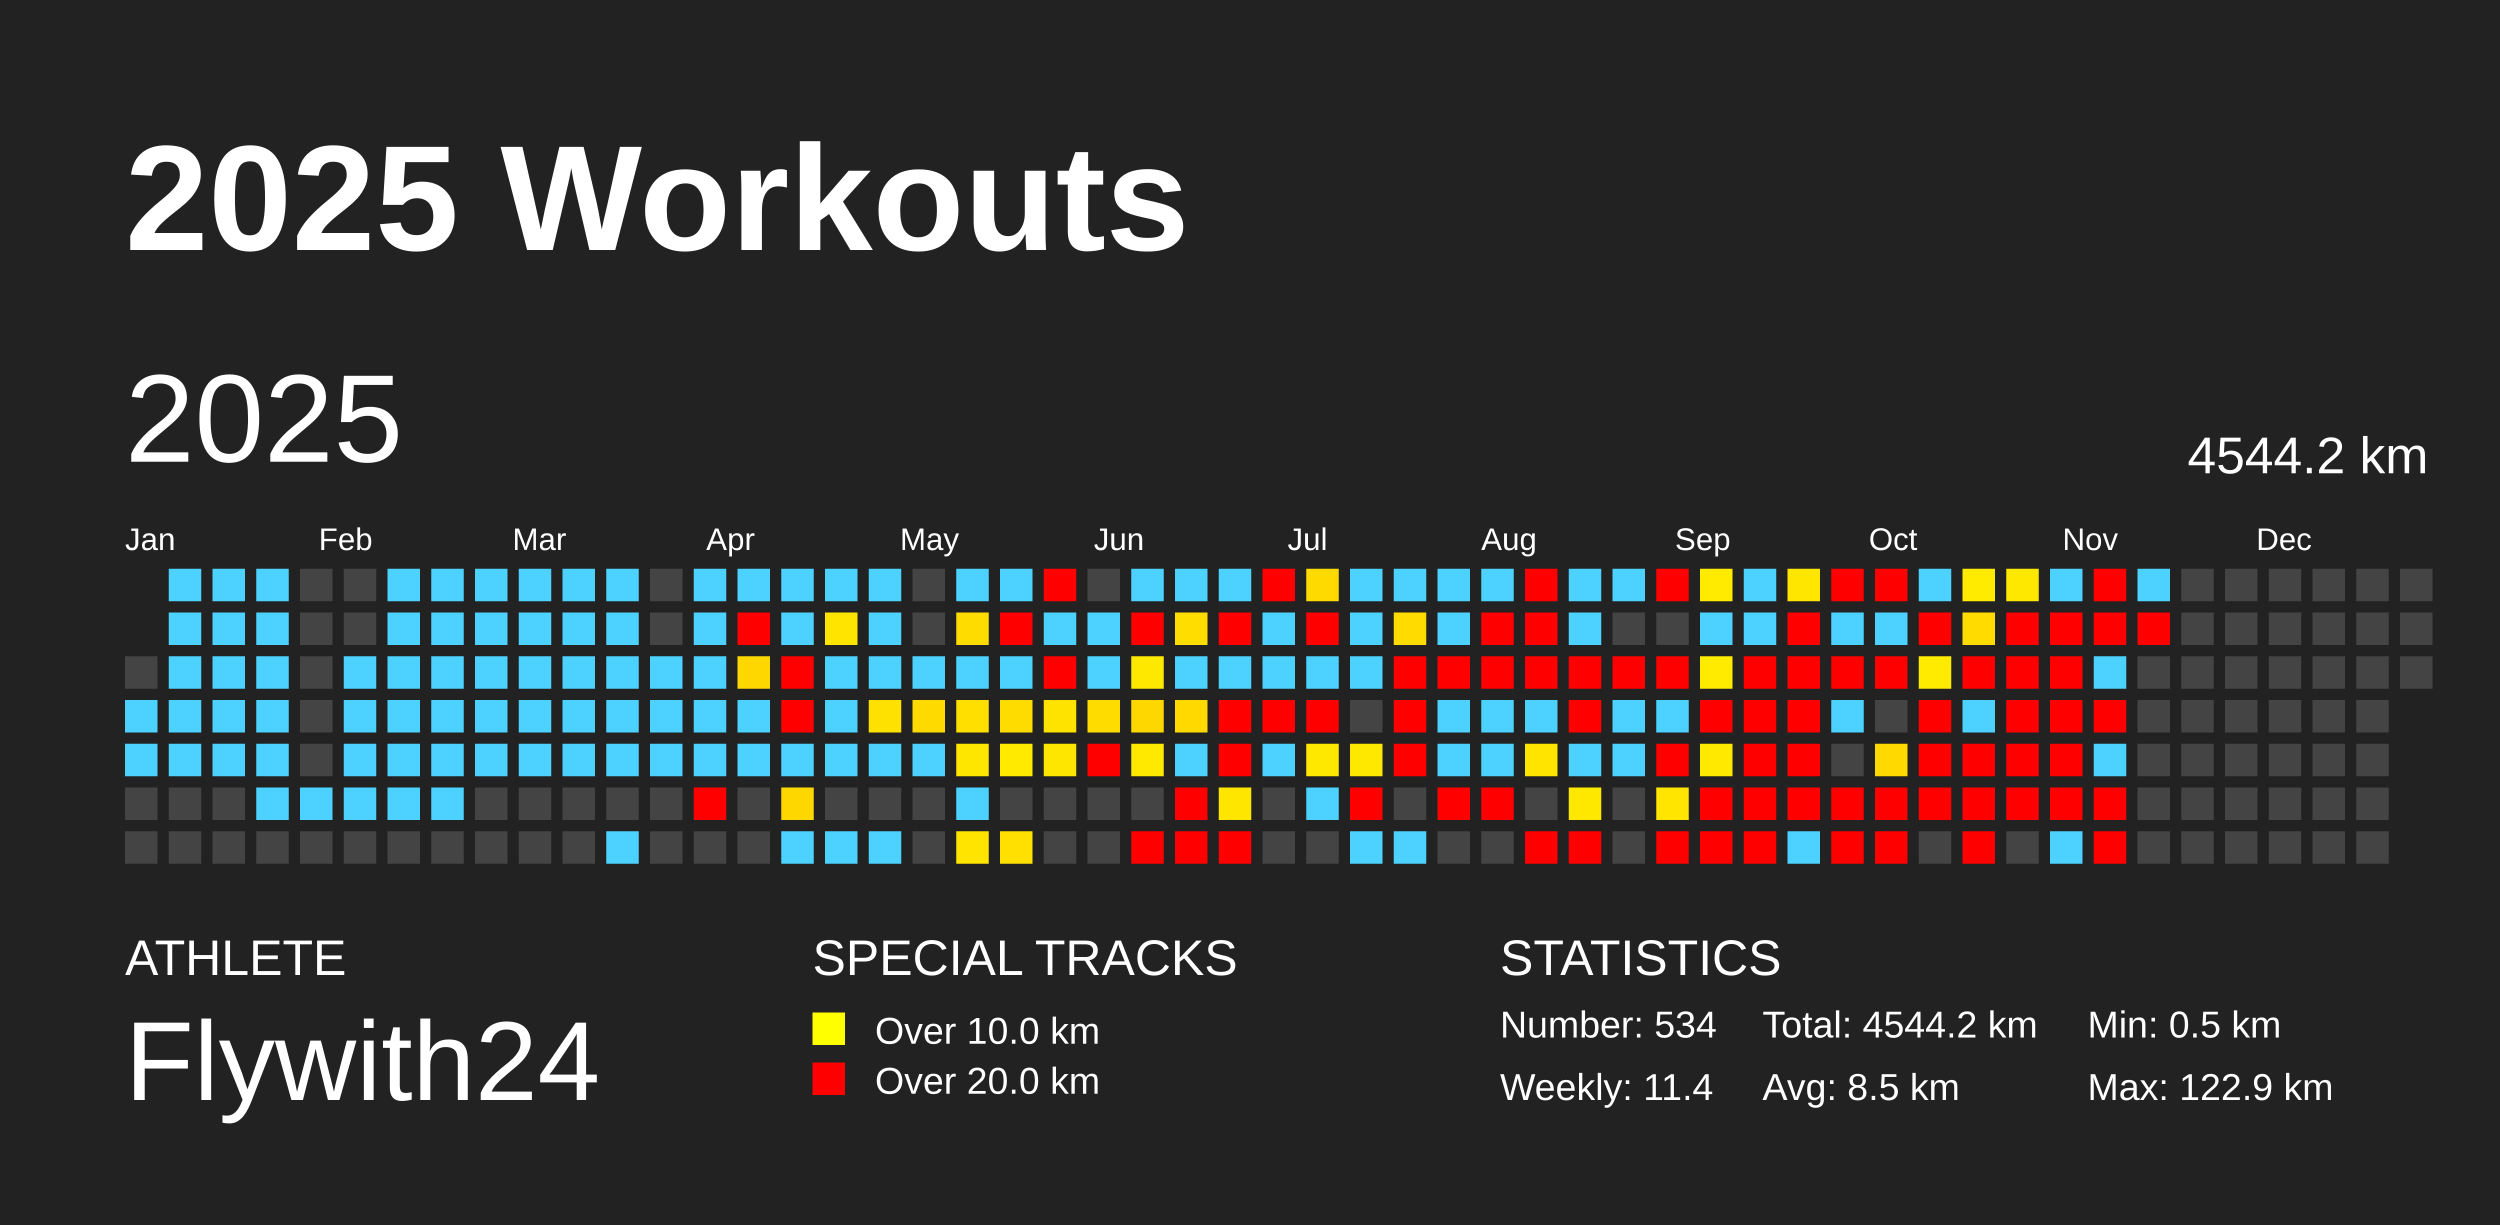
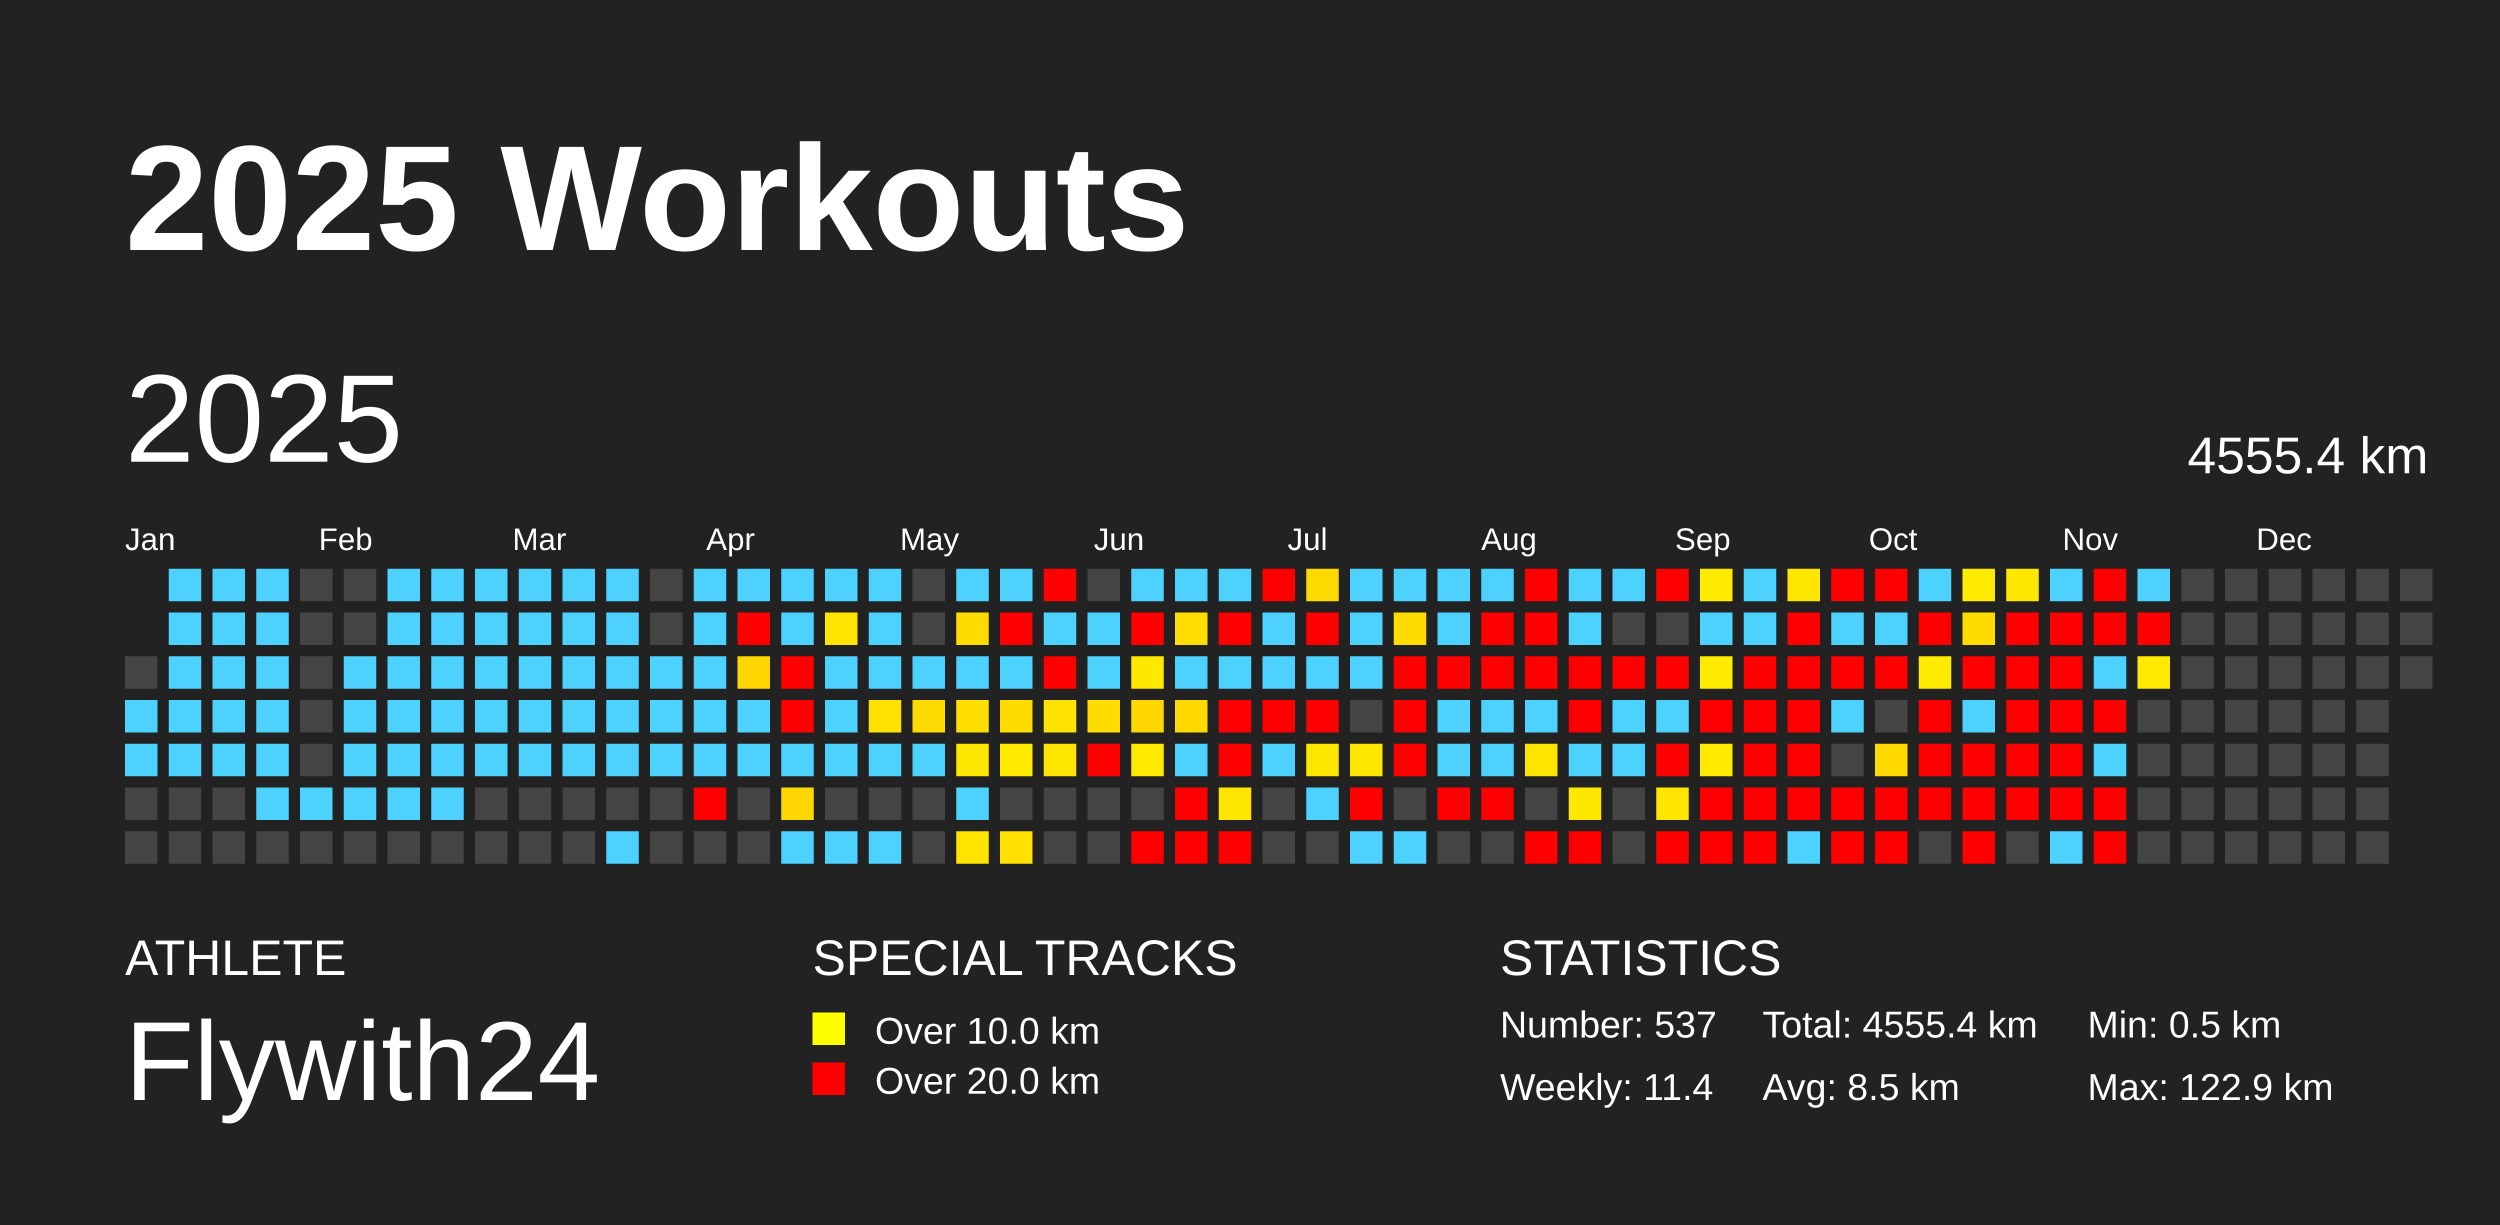
<svg xmlns="http://www.w3.org/2000/svg" baseProfile="full" height="98mm" version="1.1" viewBox="0,0,200,98" width="200mm">
  <defs />
  <rect fill="#222222" height="98" width="200" x="0" y="0" />
  <text fill="#FFFFFF" style="font-size:12px; font-family:Arial; font-weight:bold;" x="10" y="20">2025 Workouts</text>
  <text fill="#FFFFFF" style="font-size:4px; font-family:Arial" x="10" y="78">ATHLETE</text>
  <text fill="#FFFFFF" style="font-size:9px; font-family:Arial" x="10" y="88">Flywith24</text>
  <text fill="#FFFFFF" style="font-size:4px; font-family:Arial" x="65" y="78">SPECIAL TRACKS</text>
  <rect fill="yellow" height="2.6" width="2.6" x="65" y="81" />
  <text fill="#FFFFFF" style="font-size:3px; font-family:Arial" x="70" y="83.5">Over 10.0 km</text>
  <rect fill="red" height="2.6" width="2.6" x="65" y="85" />
  <text fill="#FFFFFF" style="font-size:3px; font-family:Arial" x="70" y="87.5">Over 20.0 km</text>
  <text fill="#FFFFFF" style="font-size:4px; font-family:Arial" x="120" y="78">STATISTICS</text>
-   <text fill="#FFFFFF" style="font-size:3px; font-family:Arial" x="120" y="83">Number: 534</text>
+   <text fill="#FFFFFF" style="font-size:3px; font-family:Arial" x="120" y="83">Number: 537</text>
  <text fill="#FFFFFF" style="font-size:3px; font-family:Arial" x="120" y="88">Weekly: 11.4</text>
-   <text fill="#FFFFFF" style="font-size:3px; font-family:Arial" x="141" y="83">Total: 4544.2 km</text>
+   <text fill="#FFFFFF" style="font-size:3px; font-family:Arial" x="141" y="83">Total: 4555.4 km</text>
  <text fill="#FFFFFF" style="font-size:3px; font-family:Arial" x="141" y="88">Avg: 8.5 km</text>
  <text fill="#FFFFFF" style="font-size:3px; font-family:Arial" x="167" y="83">Min: 0.5 km</text>
  <text fill="#FFFFFF" style="font-size:3px; font-family:Arial" x="167" y="88">Max: 122.9 km</text>
  <text dominant-baseline="hanging" fill="#FFFFFF" style="font-size:10.0px; font-family:Arial;" x="10" y="30">2025</text>
-   <text dominant-baseline="hanging" fill="#FFFFFF" style="font-size:4.125px; font-family:Arial;" x="175" y="35">4544.2 km</text>
+   <text dominant-baseline="hanging" fill="#FFFFFF" style="font-size:4.125px; font-family:Arial;" x="175" y="35">4555.4 km</text>
  <text fill="#FFFFFF" style="font-size:2.5px; font-family:Arial" x="10.0" y="44">Jan</text>
  <text fill="#FFFFFF" style="font-size:2.5px; font-family:Arial" x="25.5" y="44">Feb</text>
  <text fill="#FFFFFF" style="font-size:2.5px; font-family:Arial" x="41.0" y="44">Mar</text>
  <text fill="#FFFFFF" style="font-size:2.5px; font-family:Arial" x="56.5" y="44">Apr</text>
  <text fill="#FFFFFF" style="font-size:2.5px; font-family:Arial" x="72.0" y="44">May</text>
  <text fill="#FFFFFF" style="font-size:2.5px; font-family:Arial" x="87.5" y="44">Jun</text>
  <text fill="#FFFFFF" style="font-size:2.5px; font-family:Arial" x="103.0" y="44">Jul</text>
  <text fill="#FFFFFF" style="font-size:2.5px; font-family:Arial" x="118.5" y="44">Aug</text>
  <text fill="#FFFFFF" style="font-size:2.5px; font-family:Arial" x="134.0" y="44">Sep</text>
  <text fill="#FFFFFF" style="font-size:2.5px; font-family:Arial" x="149.5" y="44">Oct</text>
  <text fill="#FFFFFF" style="font-size:2.5px; font-family:Arial" x="165.0" y="44">Nov</text>
  <text fill="#FFFFFF" style="font-size:2.5px; font-family:Arial" x="180.5" y="44">Dec</text>
  <rect fill="#444444" height="2.6" width="2.6" x="10.0" y="52.5" />
  <rect fill="#4dd2ff" height="2.6" width="2.6" x="10.0" y="56.0" />
  <rect fill="#4dd2ff" height="2.6" width="2.6" x="10.0" y="59.5" />
  <rect fill="#444444" height="2.6" width="2.6" x="10.0" y="63.0" />
  <rect fill="#444444" height="2.6" width="2.6" x="10.0" y="66.5" />
  <rect fill="#4dd2ff" height="2.6" width="2.6" x="13.5" y="45.5" />
  <rect fill="#4dd2ff" height="2.6" width="2.6" x="13.5" y="49.0" />
  <rect fill="#4dd2ff" height="2.6" width="2.6" x="13.5" y="52.5" />
  <rect fill="#4dd2ff" height="2.6" width="2.6" x="13.5" y="56.0" />
  <rect fill="#4dd2ff" height="2.6" width="2.6" x="13.5" y="59.5" />
  <rect fill="#444444" height="2.6" width="2.6" x="13.5" y="63.0" />
  <rect fill="#444444" height="2.6" width="2.6" x="13.5" y="66.5" />
  <rect fill="#4dd2ff" height="2.6" width="2.6" x="17.0" y="45.5" />
  <rect fill="#4dd2ff" height="2.6" width="2.6" x="17.0" y="49.0" />
  <rect fill="#4dd2ff" height="2.6" width="2.6" x="17.0" y="52.5" />
  <rect fill="#4dd2ff" height="2.6" width="2.6" x="17.0" y="56.0" />
  <rect fill="#4dd2ff" height="2.6" width="2.6" x="17.0" y="59.5" />
  <rect fill="#444444" height="2.6" width="2.6" x="17.0" y="63.0" />
  <rect fill="#444444" height="2.6" width="2.6" x="17.0" y="66.5" />
  <rect fill="#4dd2ff" height="2.6" width="2.6" x="20.5" y="45.5" />
  <rect fill="#4dd2ff" height="2.6" width="2.6" x="20.5" y="49.0" />
  <rect fill="#4dd2ff" height="2.6" width="2.6" x="20.5" y="52.5" />
  <rect fill="#4dd2ff" height="2.6" width="2.6" x="20.5" y="56.0" />
  <rect fill="#4dd2ff" height="2.6" width="2.6" x="20.5" y="59.5" />
  <rect fill="#4dd2ff" height="2.6" width="2.6" x="20.5" y="63.0" />
  <rect fill="#444444" height="2.6" width="2.6" x="20.5" y="66.5" />
  <rect fill="#444444" height="2.6" width="2.6" x="24.0" y="45.5" />
  <rect fill="#444444" height="2.6" width="2.6" x="24.0" y="49.0" />
  <rect fill="#444444" height="2.6" width="2.6" x="24.0" y="52.5" />
  <rect fill="#444444" height="2.6" width="2.6" x="24.0" y="56.0" />
  <rect fill="#444444" height="2.6" width="2.6" x="24.0" y="59.5" />
  <rect fill="#4dd2ff" height="2.6" width="2.6" x="24.0" y="63.0" />
  <rect fill="#444444" height="2.6" width="2.6" x="24.0" y="66.5" />
  <rect fill="#444444" height="2.6" width="2.6" x="27.5" y="45.5" />
  <rect fill="#444444" height="2.6" width="2.6" x="27.5" y="49.0" />
  <rect fill="#4dd2ff" height="2.6" width="2.6" x="27.5" y="52.5" />
  <rect fill="#4dd2ff" height="2.6" width="2.6" x="27.5" y="56.0" />
  <rect fill="#4dd2ff" height="2.6" width="2.6" x="27.5" y="59.5" />
  <rect fill="#4dd2ff" height="2.6" width="2.6" x="27.5" y="63.0" />
  <rect fill="#444444" height="2.6" width="2.6" x="27.5" y="66.5" />
  <rect fill="#4dd2ff" height="2.6" width="2.6" x="31.0" y="45.5" />
  <rect fill="#4dd2ff" height="2.6" width="2.6" x="31.0" y="49.0" />
  <rect fill="#4dd2ff" height="2.6" width="2.6" x="31.0" y="52.5" />
  <rect fill="#4dd2ff" height="2.6" width="2.6" x="31.0" y="56.0" />
  <rect fill="#4dd2ff" height="2.6" width="2.6" x="31.0" y="59.5" />
  <rect fill="#4dd2ff" height="2.6" width="2.6" x="31.0" y="63.0" />
  <rect fill="#444444" height="2.6" width="2.6" x="31.0" y="66.5" />
  <rect fill="#4dd2ff" height="2.6" width="2.6" x="34.5" y="45.5" />
  <rect fill="#4dd2ff" height="2.6" width="2.6" x="34.5" y="49.0" />
  <rect fill="#4dd2ff" height="2.6" width="2.6" x="34.5" y="52.5" />
  <rect fill="#4dd2ff" height="2.6" width="2.6" x="34.5" y="56.0" />
  <rect fill="#4dd2ff" height="2.6" width="2.6" x="34.5" y="59.5" />
  <rect fill="#4dd2ff" height="2.6" width="2.6" x="34.5" y="63.0" />
  <rect fill="#444444" height="2.6" width="2.6" x="34.5" y="66.5" />
  <rect fill="#4dd2ff" height="2.6" width="2.6" x="38.0" y="45.5" />
  <rect fill="#4dd2ff" height="2.6" width="2.6" x="38.0" y="49.0" />
  <rect fill="#4dd2ff" height="2.6" width="2.6" x="38.0" y="52.5" />
  <rect fill="#4dd2ff" height="2.6" width="2.6" x="38.0" y="56.0" />
  <rect fill="#4dd2ff" height="2.6" width="2.6" x="38.0" y="59.5" />
  <rect fill="#444444" height="2.6" width="2.6" x="38.0" y="63.0" />
  <rect fill="#444444" height="2.6" width="2.6" x="38.0" y="66.5" />
  <rect fill="#4dd2ff" height="2.6" width="2.6" x="41.5" y="45.5" />
  <rect fill="#4dd2ff" height="2.6" width="2.6" x="41.5" y="49.0" />
  <rect fill="#4dd2ff" height="2.6" width="2.6" x="41.5" y="52.5" />
  <rect fill="#4dd2ff" height="2.6" width="2.6" x="41.5" y="56.0" />
  <rect fill="#4dd2ff" height="2.6" width="2.6" x="41.5" y="59.5" />
  <rect fill="#444444" height="2.6" width="2.6" x="41.5" y="63.0" />
  <rect fill="#444444" height="2.6" width="2.6" x="41.5" y="66.5" />
  <rect fill="#4dd2ff" height="2.6" width="2.6" x="45.0" y="45.5" />
  <rect fill="#4dd2ff" height="2.6" width="2.6" x="45.0" y="49.0" />
  <rect fill="#4dd2ff" height="2.6" width="2.6" x="45.0" y="52.5" />
  <rect fill="#4dd2ff" height="2.6" width="2.6" x="45.0" y="56.0" />
  <rect fill="#4dd2ff" height="2.6" width="2.6" x="45.0" y="59.5" />
  <rect fill="#444444" height="2.6" width="2.6" x="45.0" y="63.0" />
  <rect fill="#444444" height="2.6" width="2.6" x="45.0" y="66.5" />
  <rect fill="#4dd2ff" height="2.6" width="2.6" x="48.5" y="45.5" />
  <rect fill="#4dd2ff" height="2.6" width="2.6" x="48.5" y="49.0" />
  <rect fill="#4dd2ff" height="2.6" width="2.6" x="48.5" y="52.5" />
  <rect fill="#4dd2ff" height="2.6" width="2.6" x="48.5" y="56.0" />
  <rect fill="#4dd2ff" height="2.6" width="2.6" x="48.5" y="59.5" />
  <rect fill="#444444" height="2.6" width="2.6" x="48.5" y="63.0" />
  <rect fill="#4dd2ff" height="2.6" width="2.6" x="48.5" y="66.5" />
  <rect fill="#444444" height="2.6" width="2.6" x="52.0" y="45.5" />
  <rect fill="#444444" height="2.6" width="2.6" x="52.0" y="49.0" />
  <rect fill="#4dd2ff" height="2.6" width="2.6" x="52.0" y="52.5" />
  <rect fill="#4dd2ff" height="2.6" width="2.6" x="52.0" y="56.0" />
  <rect fill="#4dd2ff" height="2.6" width="2.6" x="52.0" y="59.5" />
  <rect fill="#444444" height="2.6" width="2.6" x="52.0" y="63.0" />
  <rect fill="#444444" height="2.6" width="2.6" x="52.0" y="66.5" />
  <rect fill="#4dd2ff" height="2.6" width="2.6" x="55.5" y="45.5" />
  <rect fill="#4dd2ff" height="2.6" width="2.6" x="55.5" y="49.0" />
  <rect fill="#4dd2ff" height="2.6" width="2.6" x="55.5" y="52.5" />
  <rect fill="#4dd2ff" height="2.6" width="2.6" x="55.5" y="56.0" />
  <rect fill="#4dd2ff" height="2.6" width="2.6" x="55.5" y="59.5" />
  <rect fill="red" height="2.6" width="2.6" x="55.5" y="63.0" />
  <rect fill="#444444" height="2.6" width="2.6" x="55.5" y="66.5" />
  <rect fill="#4dd2ff" height="2.6" width="2.6" x="59.0" y="45.5" />
  <rect fill="red" height="2.6" width="2.6" x="59.0" y="49.0" />
  <rect fill="#ffd700" height="2.6" width="2.6" x="59.0" y="52.5" />
  <rect fill="#4dd2ff" height="2.6" width="2.6" x="59.0" y="56.0" />
  <rect fill="#4dd2ff" height="2.6" width="2.6" x="59.0" y="59.5" />
  <rect fill="#444444" height="2.6" width="2.6" x="59.0" y="63.0" />
  <rect fill="#444444" height="2.6" width="2.6" x="59.0" y="66.5" />
  <rect fill="#4dd2ff" height="2.6" width="2.6" x="62.5" y="45.5" />
  <rect fill="#4dd2ff" height="2.6" width="2.6" x="62.5" y="49.0" />
  <rect fill="red" height="2.6" width="2.6" x="62.5" y="52.5" />
  <rect fill="red" height="2.6" width="2.6" x="62.5" y="56.0" />
  <rect fill="#4dd2ff" height="2.6" width="2.6" x="62.5" y="59.5" />
  <rect fill="#ffd700" height="2.6" width="2.6" x="62.5" y="63.0" />
  <rect fill="#4dd2ff" height="2.6" width="2.6" x="62.5" y="66.5" />
  <rect fill="#4dd2ff" height="2.6" width="2.6" x="66.0" y="45.5" />
  <rect fill="#ffe400" height="2.6" width="2.6" x="66.0" y="49.0" />
  <rect fill="#4dd2ff" height="2.6" width="2.6" x="66.0" y="52.5" />
  <rect fill="#4dd2ff" height="2.6" width="2.6" x="66.0" y="56.0" />
  <rect fill="#4dd2ff" height="2.6" width="2.6" x="66.0" y="59.5" />
  <rect fill="#444444" height="2.6" width="2.6" x="66.0" y="63.0" />
  <rect fill="#4dd2ff" height="2.6" width="2.6" x="66.0" y="66.5" />
  <rect fill="#4dd2ff" height="2.6" width="2.6" x="69.5" y="45.5" />
  <rect fill="#4dd2ff" height="2.6" width="2.6" x="69.5" y="49.0" />
  <rect fill="#4dd2ff" height="2.6" width="2.6" x="69.5" y="52.5" />
  <rect fill="#ffe100" height="2.6" width="2.6" x="69.5" y="56.0" />
  <rect fill="#4dd2ff" height="2.6" width="2.6" x="69.5" y="59.5" />
  <rect fill="#444444" height="2.6" width="2.6" x="69.5" y="63.0" />
  <rect fill="#4dd2ff" height="2.6" width="2.6" x="69.5" y="66.5" />
  <rect fill="#444444" height="2.6" width="2.6" x="73.0" y="45.5" />
  <rect fill="#444444" height="2.6" width="2.6" x="73.0" y="49.0" />
  <rect fill="#4dd2ff" height="2.6" width="2.6" x="73.0" y="52.5" />
  <rect fill="#ffda00" height="2.6" width="2.6" x="73.0" y="56.0" />
  <rect fill="#4dd2ff" height="2.6" width="2.6" x="73.0" y="59.5" />
  <rect fill="#444444" height="2.6" width="2.6" x="73.0" y="63.0" />
  <rect fill="#444444" height="2.6" width="2.6" x="73.0" y="66.5" />
  <rect fill="#4dd2ff" height="2.6" width="2.6" x="76.5" y="45.5" />
  <rect fill="#ffdc00" height="2.6" width="2.6" x="76.5" y="49.0" />
  <rect fill="#4dd2ff" height="2.6" width="2.6" x="76.5" y="52.5" />
  <rect fill="#ffdf00" height="2.6" width="2.6" x="76.5" y="56.0" />
  <rect fill="#ffe600" height="2.6" width="2.6" x="76.5" y="59.5" />
  <rect fill="#4dd2ff" height="2.6" width="2.6" x="76.5" y="63.0" />
  <rect fill="#ffe400" height="2.6" width="2.6" x="76.5" y="66.5" />
  <rect fill="#4dd2ff" height="2.6" width="2.6" x="80.0" y="45.5" />
  <rect fill="red" height="2.6" width="2.6" x="80.0" y="49.0" />
  <rect fill="#4dd2ff" height="2.6" width="2.6" x="80.0" y="52.5" />
  <rect fill="#ffdc00" height="2.6" width="2.6" x="80.0" y="56.0" />
  <rect fill="#ffea00" height="2.6" width="2.6" x="80.0" y="59.5" />
  <rect fill="#444444" height="2.6" width="2.6" x="80.0" y="63.0" />
  <rect fill="#ffe000" height="2.6" width="2.6" x="80.0" y="66.5" />
  <rect fill="red" height="2.6" width="2.6" x="83.5" y="45.5" />
  <rect fill="#4dd2ff" height="2.6" width="2.6" x="83.5" y="49.0" />
  <rect fill="red" height="2.6" width="2.6" x="83.5" y="52.5" />
  <rect fill="#ffe300" height="2.6" width="2.6" x="83.5" y="56.0" />
  <rect fill="#ffe600" height="2.6" width="2.6" x="83.5" y="59.5" />
  <rect fill="#444444" height="2.6" width="2.6" x="83.5" y="63.0" />
  <rect fill="#444444" height="2.6" width="2.6" x="83.5" y="66.5" />
  <rect fill="#444444" height="2.6" width="2.6" x="87.0" y="45.5" />
  <rect fill="#4dd2ff" height="2.6" width="2.6" x="87.0" y="49.0" />
  <rect fill="#4dd2ff" height="2.6" width="2.6" x="87.0" y="52.5" />
  <rect fill="#ffdc00" height="2.6" width="2.6" x="87.0" y="56.0" />
  <rect fill="red" height="2.6" width="2.6" x="87.0" y="59.5" />
  <rect fill="#444444" height="2.6" width="2.6" x="87.0" y="63.0" />
  <rect fill="#444444" height="2.6" width="2.6" x="87.0" y="66.5" />
  <rect fill="#4dd2ff" height="2.6" width="2.6" x="90.5" y="45.5" />
  <rect fill="red" height="2.6" width="2.6" x="90.5" y="49.0" />
  <rect fill="#ffe800" height="2.6" width="2.6" x="90.5" y="52.5" />
  <rect fill="#ffd700" height="2.6" width="2.6" x="90.5" y="56.0" />
  <rect fill="#ffe900" height="2.6" width="2.6" x="90.5" y="59.5" />
  <rect fill="#444444" height="2.6" width="2.6" x="90.5" y="63.0" />
  <rect fill="red" height="2.6" width="2.6" x="90.5" y="66.5" />
  <rect fill="#4dd2ff" height="2.6" width="2.6" x="94.0" y="45.5" />
  <rect fill="#ffdd00" height="2.6" width="2.6" x="94.0" y="49.0" />
  <rect fill="#4dd2ff" height="2.6" width="2.6" x="94.0" y="52.5" />
  <rect fill="#ffd900" height="2.6" width="2.6" x="94.0" y="56.0" />
  <rect fill="#4dd2ff" height="2.6" width="2.6" x="94.0" y="59.5" />
  <rect fill="red" height="2.6" width="2.6" x="94.0" y="63.0" />
  <rect fill="red" height="2.6" width="2.6" x="94.0" y="66.5" />
  <rect fill="#4dd2ff" height="2.6" width="2.6" x="97.5" y="45.5" />
  <rect fill="red" height="2.6" width="2.6" x="97.5" y="49.0" />
  <rect fill="#4dd2ff" height="2.6" width="2.6" x="97.5" y="52.5" />
  <rect fill="red" height="2.6" width="2.6" x="97.5" y="56.0" />
  <rect fill="red" height="2.6" width="2.6" x="97.5" y="59.5" />
  <rect fill="#ffe600" height="2.6" width="2.6" x="97.5" y="63.0" />
  <rect fill="red" height="2.6" width="2.6" x="97.5" y="66.5" />
  <rect fill="red" height="2.6" width="2.6" x="101.0" y="45.5" />
  <rect fill="#4dd2ff" height="2.6" width="2.6" x="101.0" y="49.0" />
  <rect fill="#4dd2ff" height="2.6" width="2.6" x="101.0" y="52.5" />
  <rect fill="red" height="2.6" width="2.6" x="101.0" y="56.0" />
  <rect fill="#4dd2ff" height="2.6" width="2.6" x="101.0" y="59.5" />
  <rect fill="#444444" height="2.6" width="2.6" x="101.0" y="63.0" />
  <rect fill="#444444" height="2.6" width="2.6" x="101.0" y="66.5" />
  <rect fill="#ffda00" height="2.6" width="2.6" x="104.5" y="45.5" />
  <rect fill="red" height="2.6" width="2.6" x="104.5" y="49.0" />
  <rect fill="#4dd2ff" height="2.6" width="2.6" x="104.5" y="52.5" />
  <rect fill="red" height="2.6" width="2.6" x="104.5" y="56.0" />
  <rect fill="#ffe800" height="2.6" width="2.6" x="104.5" y="59.5" />
  <rect fill="#4dd2ff" height="2.6" width="2.6" x="104.5" y="63.0" />
  <rect fill="#444444" height="2.6" width="2.6" x="104.5" y="66.5" />
  <rect fill="#4dd2ff" height="2.6" width="2.6" x="108.0" y="45.5" />
  <rect fill="#4dd2ff" height="2.6" width="2.6" x="108.0" y="49.0" />
  <rect fill="#4dd2ff" height="2.6" width="2.6" x="108.0" y="52.5" />
  <rect fill="#444444" height="2.6" width="2.6" x="108.0" y="56.0" />
  <rect fill="#ffe800" height="2.6" width="2.6" x="108.0" y="59.5" />
  <rect fill="red" height="2.6" width="2.6" x="108.0" y="63.0" />
  <rect fill="#4dd2ff" height="2.6" width="2.6" x="108.0" y="66.5" />
  <rect fill="#4dd2ff" height="2.6" width="2.6" x="111.5" y="45.5" />
  <rect fill="#ffdb00" height="2.6" width="2.6" x="111.5" y="49.0" />
  <rect fill="red" height="2.6" width="2.6" x="111.5" y="52.5" />
  <rect fill="red" height="2.6" width="2.6" x="111.5" y="56.0" />
  <rect fill="red" height="2.6" width="2.6" x="111.5" y="59.5" />
  <rect fill="#444444" height="2.6" width="2.6" x="111.5" y="63.0" />
  <rect fill="#4dd2ff" height="2.6" width="2.6" x="111.5" y="66.5" />
  <rect fill="#4dd2ff" height="2.6" width="2.6" x="115.0" y="45.5" />
  <rect fill="#4dd2ff" height="2.6" width="2.6" x="115.0" y="49.0" />
  <rect fill="red" height="2.6" width="2.6" x="115.0" y="52.5" />
  <rect fill="#4dd2ff" height="2.6" width="2.6" x="115.0" y="56.0" />
  <rect fill="#4dd2ff" height="2.6" width="2.6" x="115.0" y="59.5" />
  <rect fill="red" height="2.6" width="2.6" x="115.0" y="63.0" />
  <rect fill="#444444" height="2.6" width="2.6" x="115.0" y="66.5" />
  <rect fill="#4dd2ff" height="2.6" width="2.6" x="118.5" y="45.5" />
  <rect fill="red" height="2.6" width="2.6" x="118.5" y="49.0" />
  <rect fill="red" height="2.6" width="2.6" x="118.5" y="52.5" />
  <rect fill="#4dd2ff" height="2.6" width="2.6" x="118.5" y="56.0" />
  <rect fill="#4dd2ff" height="2.6" width="2.6" x="118.5" y="59.5" />
  <rect fill="red" height="2.6" width="2.6" x="118.5" y="63.0" />
  <rect fill="#444444" height="2.6" width="2.6" x="118.5" y="66.5" />
  <rect fill="red" height="2.6" width="2.6" x="122.0" y="45.5" />
  <rect fill="red" height="2.6" width="2.6" x="122.0" y="49.0" />
  <rect fill="red" height="2.6" width="2.6" x="122.0" y="52.5" />
  <rect fill="#4dd2ff" height="2.6" width="2.6" x="122.0" y="56.0" />
  <rect fill="#ffe400" height="2.6" width="2.6" x="122.0" y="59.5" />
  <rect fill="#444444" height="2.6" width="2.6" x="122.0" y="63.0" />
  <rect fill="red" height="2.6" width="2.6" x="122.0" y="66.5" />
  <rect fill="#4dd2ff" height="2.6" width="2.6" x="125.5" y="45.5" />
  <rect fill="#4dd2ff" height="2.6" width="2.6" x="125.5" y="49.0" />
  <rect fill="red" height="2.6" width="2.6" x="125.5" y="52.5" />
  <rect fill="red" height="2.6" width="2.6" x="125.5" y="56.0" />
  <rect fill="#4dd2ff" height="2.6" width="2.6" x="125.5" y="59.5" />
  <rect fill="#ffe800" height="2.6" width="2.6" x="125.5" y="63.0" />
  <rect fill="red" height="2.6" width="2.6" x="125.5" y="66.5" />
  <rect fill="#4dd2ff" height="2.6" width="2.6" x="129.0" y="45.5" />
  <rect fill="#444444" height="2.6" width="2.6" x="129.0" y="49.0" />
  <rect fill="red" height="2.6" width="2.6" x="129.0" y="52.5" />
  <rect fill="#4dd2ff" height="2.6" width="2.6" x="129.0" y="56.0" />
  <rect fill="#4dd2ff" height="2.6" width="2.6" x="129.0" y="59.5" />
  <rect fill="#444444" height="2.6" width="2.6" x="129.0" y="63.0" />
  <rect fill="#444444" height="2.6" width="2.6" x="129.0" y="66.5" />
  <rect fill="red" height="2.6" width="2.6" x="132.5" y="45.5" />
  <rect fill="#444444" height="2.6" width="2.6" x="132.5" y="49.0" />
  <rect fill="red" height="2.6" width="2.6" x="132.5" y="52.5" />
  <rect fill="#4dd2ff" height="2.6" width="2.6" x="132.5" y="56.0" />
  <rect fill="red" height="2.6" width="2.6" x="132.5" y="59.5" />
  <rect fill="#ffe500" height="2.6" width="2.6" x="132.5" y="63.0" />
  <rect fill="red" height="2.6" width="2.6" x="132.5" y="66.5" />
  <rect fill="#ffeb00" height="2.6" width="2.6" x="136.0" y="45.5" />
  <rect fill="#4dd2ff" height="2.6" width="2.6" x="136.0" y="49.0" />
  <rect fill="#ffeb00" height="2.6" width="2.6" x="136.0" y="52.5" />
  <rect fill="red" height="2.6" width="2.6" x="136.0" y="56.0" />
  <rect fill="#ffe900" height="2.6" width="2.6" x="136.0" y="59.5" />
  <rect fill="red" height="2.6" width="2.6" x="136.0" y="63.0" />
  <rect fill="red" height="2.6" width="2.6" x="136.0" y="66.5" />
  <rect fill="#4dd2ff" height="2.6" width="2.6" x="139.5" y="45.5" />
  <rect fill="#4dd2ff" height="2.6" width="2.6" x="139.5" y="49.0" />
  <rect fill="red" height="2.6" width="2.6" x="139.5" y="52.5" />
  <rect fill="red" height="2.6" width="2.6" x="139.5" y="56.0" />
  <rect fill="red" height="2.6" width="2.6" x="139.5" y="59.5" />
  <rect fill="red" height="2.6" width="2.6" x="139.5" y="63.0" />
  <rect fill="red" height="2.6" width="2.6" x="139.5" y="66.5" />
  <rect fill="#ffe600" height="2.6" width="2.6" x="143.0" y="45.5" />
  <rect fill="red" height="2.6" width="2.6" x="143.0" y="49.0" />
  <rect fill="red" height="2.6" width="2.6" x="143.0" y="52.5" />
  <rect fill="red" height="2.6" width="2.6" x="143.0" y="56.0" />
  <rect fill="red" height="2.6" width="2.6" x="143.0" y="59.5" />
  <rect fill="red" height="2.6" width="2.6" x="143.0" y="63.0" />
  <rect fill="#4dd2ff" height="2.6" width="2.6" x="143.0" y="66.5" />
  <rect fill="red" height="2.6" width="2.6" x="146.5" y="45.5" />
  <rect fill="#4dd2ff" height="2.6" width="2.6" x="146.5" y="49.0" />
  <rect fill="red" height="2.6" width="2.6" x="146.5" y="52.5" />
  <rect fill="#4dd2ff" height="2.6" width="2.6" x="146.5" y="56.0" />
  <rect fill="#444444" height="2.6" width="2.6" x="146.5" y="59.5" />
  <rect fill="red" height="2.6" width="2.6" x="146.5" y="63.0" />
  <rect fill="red" height="2.6" width="2.6" x="146.5" y="66.5" />
  <rect fill="red" height="2.6" width="2.6" x="150.0" y="45.5" />
  <rect fill="#4dd2ff" height="2.6" width="2.6" x="150.0" y="49.0" />
  <rect fill="red" height="2.6" width="2.6" x="150.0" y="52.5" />
  <rect fill="#444444" height="2.6" width="2.6" x="150.0" y="56.0" />
  <rect fill="#ffd900" height="2.6" width="2.6" x="150.0" y="59.5" />
  <rect fill="red" height="2.6" width="2.6" x="150.0" y="63.0" />
  <rect fill="red" height="2.6" width="2.6" x="150.0" y="66.5" />
  <rect fill="#4dd2ff" height="2.6" width="2.6" x="153.5" y="45.5" />
  <rect fill="red" height="2.6" width="2.6" x="153.5" y="49.0" />
  <rect fill="#ffeb00" height="2.6" width="2.6" x="153.5" y="52.5" />
  <rect fill="red" height="2.6" width="2.6" x="153.5" y="56.0" />
  <rect fill="red" height="2.6" width="2.6" x="153.5" y="59.5" />
  <rect fill="red" height="2.6" width="2.6" x="153.5" y="63.0" />
  <rect fill="#444444" height="2.6" width="2.6" x="153.5" y="66.5" />
  <rect fill="#ffeb00" height="2.6" width="2.6" x="157.0" y="45.5" />
  <rect fill="#ffdb00" height="2.6" width="2.6" x="157.0" y="49.0" />
  <rect fill="red" height="2.6" width="2.6" x="157.0" y="52.5" />
  <rect fill="#4dd2ff" height="2.6" width="2.6" x="157.0" y="56.0" />
  <rect fill="red" height="2.6" width="2.6" x="157.0" y="59.5" />
  <rect fill="red" height="2.6" width="2.6" x="157.0" y="63.0" />
  <rect fill="red" height="2.6" width="2.6" x="157.0" y="66.5" />
  <rect fill="#ffe800" height="2.6" width="2.6" x="160.5" y="45.5" />
  <rect fill="red" height="2.6" width="2.6" x="160.5" y="49.0" />
  <rect fill="red" height="2.6" width="2.6" x="160.5" y="52.5" />
  <rect fill="red" height="2.6" width="2.6" x="160.5" y="56.0" />
  <rect fill="red" height="2.6" width="2.6" x="160.5" y="59.5" />
  <rect fill="red" height="2.6" width="2.6" x="160.5" y="63.0" />
  <rect fill="#444444" height="2.6" width="2.6" x="160.5" y="66.5" />
  <rect fill="#4dd2ff" height="2.6" width="2.6" x="164.0" y="45.5" />
  <rect fill="red" height="2.6" width="2.6" x="164.0" y="49.0" />
  <rect fill="red" height="2.6" width="2.6" x="164.0" y="52.5" />
  <rect fill="red" height="2.6" width="2.6" x="164.0" y="56.0" />
  <rect fill="red" height="2.6" width="2.6" x="164.0" y="59.5" />
  <rect fill="red" height="2.6" width="2.6" x="164.0" y="63.0" />
  <rect fill="#4dd2ff" height="2.6" width="2.6" x="164.0" y="66.5" />
  <rect fill="red" height="2.6" width="2.6" x="167.5" y="45.5" />
  <rect fill="red" height="2.6" width="2.6" x="167.5" y="49.0" />
  <rect fill="#4dd2ff" height="2.6" width="2.6" x="167.5" y="52.5" />
  <rect fill="red" height="2.6" width="2.6" x="167.5" y="56.0" />
  <rect fill="#4dd2ff" height="2.6" width="2.6" x="167.5" y="59.5" />
  <rect fill="red" height="2.6" width="2.6" x="167.5" y="63.0" />
  <rect fill="red" height="2.6" width="2.6" x="167.5" y="66.5" />
  <rect fill="#4dd2ff" height="2.6" width="2.6" x="171.0" y="45.5" />
  <rect fill="red" height="2.6" width="2.6" x="171.0" y="49.0" />
-   <rect fill="#444444" height="2.6" width="2.6" x="171.0" y="52.5" />
+   <rect fill="#ffe900" height="2.6" width="2.6" x="171.0" y="52.5" />
  <rect fill="#444444" height="2.6" width="2.6" x="171.0" y="56.0" />
  <rect fill="#444444" height="2.6" width="2.6" x="171.0" y="59.5" />
  <rect fill="#444444" height="2.6" width="2.6" x="171.0" y="63.0" />
  <rect fill="#444444" height="2.6" width="2.6" x="171.0" y="66.5" />
  <rect fill="#444444" height="2.6" width="2.6" x="174.5" y="45.5" />
  <rect fill="#444444" height="2.6" width="2.6" x="174.5" y="49.0" />
  <rect fill="#444444" height="2.6" width="2.6" x="174.5" y="52.5" />
  <rect fill="#444444" height="2.6" width="2.6" x="174.5" y="56.0" />
  <rect fill="#444444" height="2.6" width="2.6" x="174.5" y="59.5" />
  <rect fill="#444444" height="2.6" width="2.6" x="174.5" y="63.0" />
  <rect fill="#444444" height="2.6" width="2.6" x="174.5" y="66.5" />
  <rect fill="#444444" height="2.6" width="2.6" x="178.0" y="45.5" />
  <rect fill="#444444" height="2.6" width="2.6" x="178.0" y="49.0" />
  <rect fill="#444444" height="2.6" width="2.6" x="178.0" y="52.5" />
  <rect fill="#444444" height="2.6" width="2.6" x="178.0" y="56.0" />
  <rect fill="#444444" height="2.6" width="2.6" x="178.0" y="59.5" />
  <rect fill="#444444" height="2.6" width="2.6" x="178.0" y="63.0" />
  <rect fill="#444444" height="2.6" width="2.6" x="178.0" y="66.5" />
  <rect fill="#444444" height="2.6" width="2.6" x="181.5" y="45.5" />
  <rect fill="#444444" height="2.6" width="2.6" x="181.5" y="49.0" />
  <rect fill="#444444" height="2.6" width="2.6" x="181.5" y="52.5" />
  <rect fill="#444444" height="2.6" width="2.6" x="181.5" y="56.0" />
  <rect fill="#444444" height="2.6" width="2.6" x="181.5" y="59.5" />
  <rect fill="#444444" height="2.6" width="2.6" x="181.5" y="63.0" />
  <rect fill="#444444" height="2.6" width="2.6" x="181.5" y="66.5" />
  <rect fill="#444444" height="2.6" width="2.6" x="185.0" y="45.5" />
  <rect fill="#444444" height="2.6" width="2.6" x="185.0" y="49.0" />
  <rect fill="#444444" height="2.6" width="2.6" x="185.0" y="52.5" />
  <rect fill="#444444" height="2.6" width="2.6" x="185.0" y="56.0" />
  <rect fill="#444444" height="2.6" width="2.6" x="185.0" y="59.5" />
  <rect fill="#444444" height="2.6" width="2.6" x="185.0" y="63.0" />
  <rect fill="#444444" height="2.6" width="2.6" x="185.0" y="66.5" />
  <rect fill="#444444" height="2.6" width="2.6" x="188.5" y="45.5" />
  <rect fill="#444444" height="2.6" width="2.6" x="188.5" y="49.0" />
  <rect fill="#444444" height="2.6" width="2.6" x="188.5" y="52.5" />
  <rect fill="#444444" height="2.6" width="2.6" x="188.5" y="56.0" />
  <rect fill="#444444" height="2.6" width="2.6" x="188.5" y="59.5" />
  <rect fill="#444444" height="2.6" width="2.6" x="188.5" y="63.0" />
  <rect fill="#444444" height="2.6" width="2.6" x="188.5" y="66.5" />
  <rect fill="#444444" height="2.6" width="2.6" x="192.0" y="45.5" />
  <rect fill="#444444" height="2.6" width="2.6" x="192.0" y="49.0" />
  <rect fill="#444444" height="2.6" width="2.6" x="192.0" y="52.5" />
</svg>
